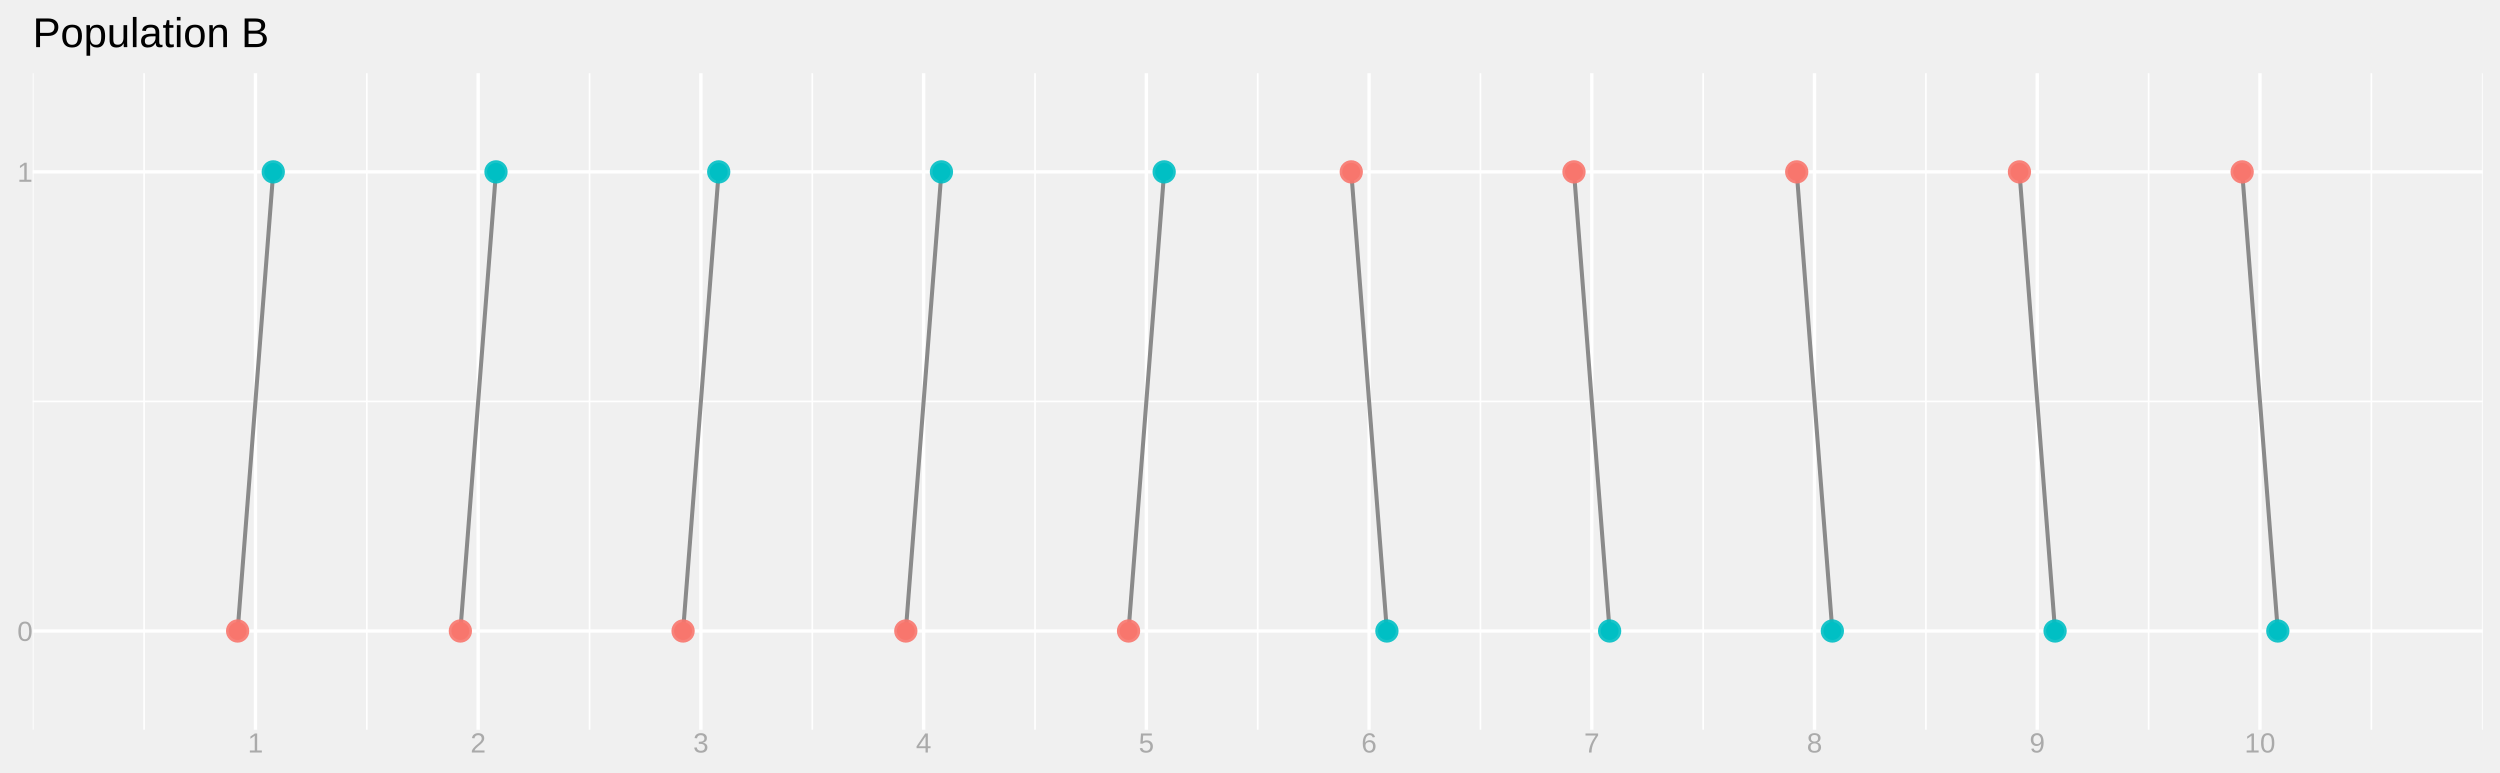
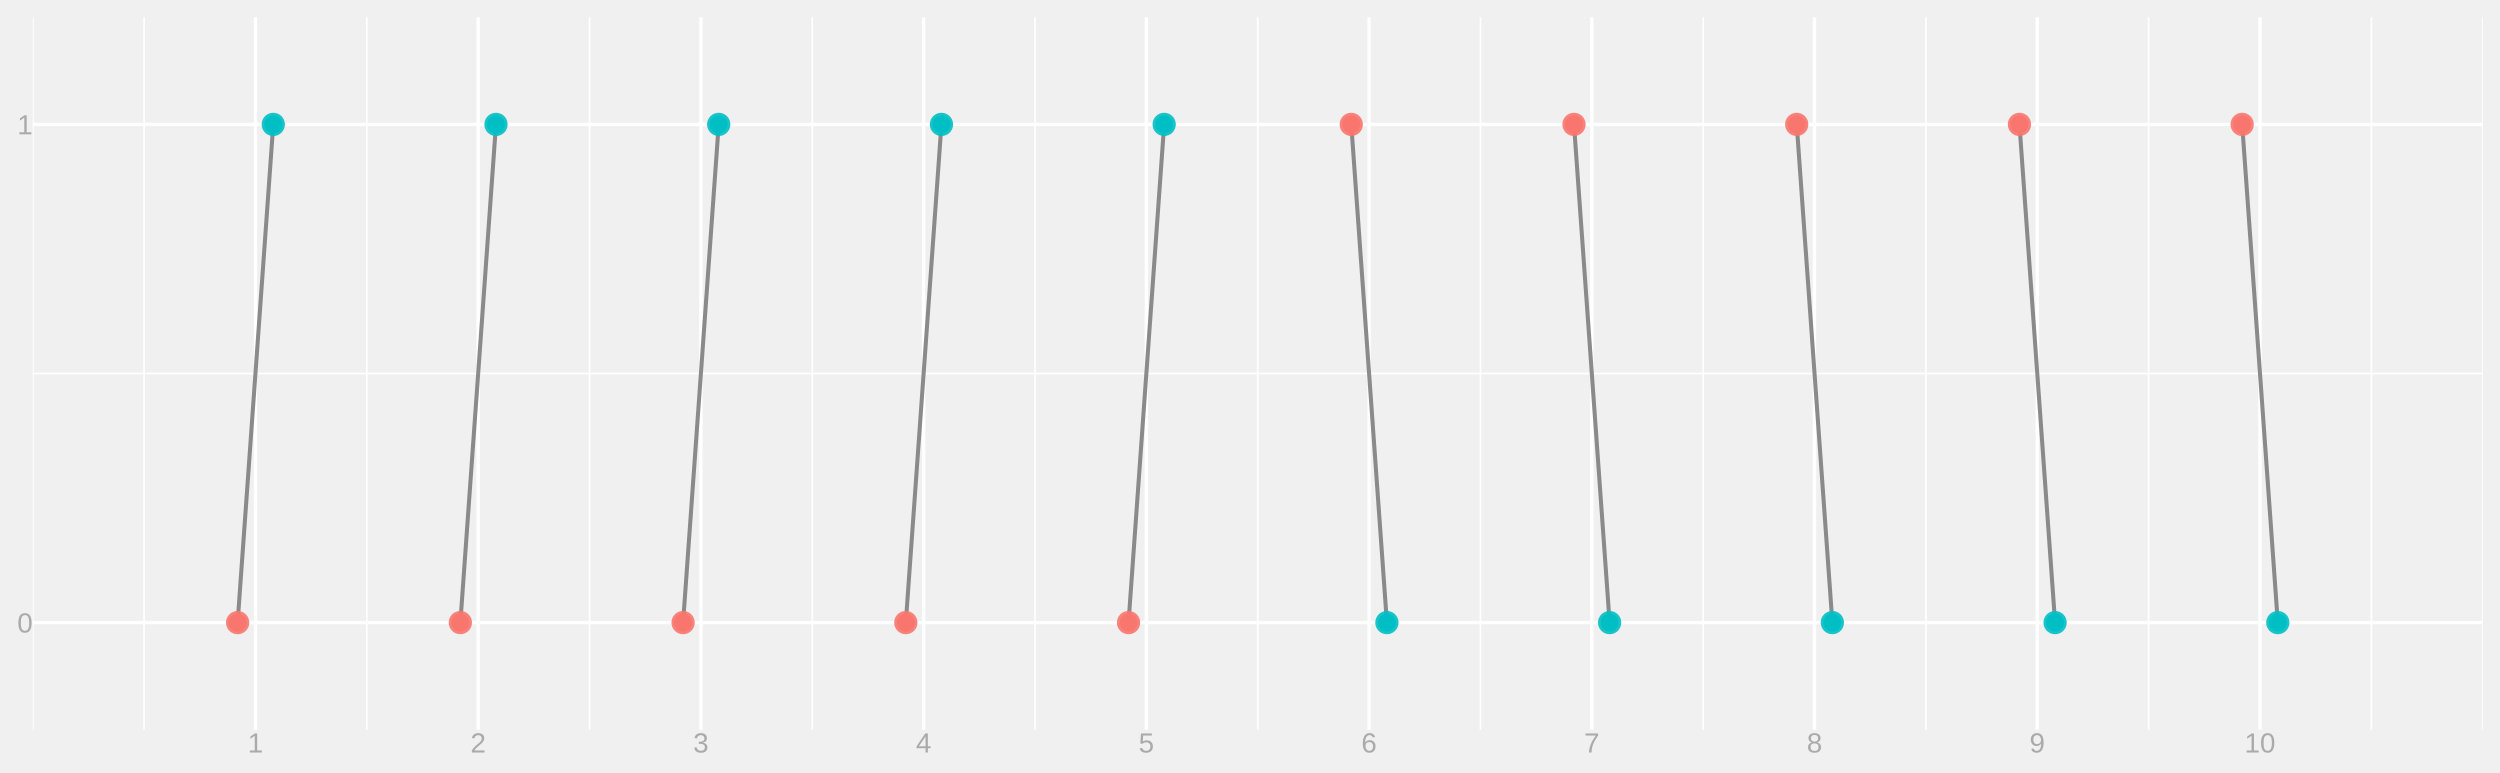
<svg xmlns="http://www.w3.org/2000/svg" width="792.00pt" height="244.80pt" viewBox="0 0 792.00 244.80">
  <g class="svglite">
    <defs>
      <style type="text/css">
    .svglite line, .svglite polyline, .svglite polygon, .svglite path, .svglite rect, .svglite circle {
      fill: none;
      stroke: #000000;
      stroke-linecap: round;
      stroke-linejoin: round;
      stroke-miterlimit: 10.00;
    }
    .svglite text {
      white-space: pre;
    }
    .svglite g.glyphgroup path {
      fill: inherit;
      stroke: none;
    }
  </style>
    </defs>
    <rect width="100%" height="100%" style="stroke: none; fill: none;" />
    <defs>
      <clipPath id="cpMC4wMHw3OTIuMDB8MC4wMHwyNDQuODA=">
        <rect x="0.00" y="0.00" width="792.00" height="244.80" />
      </clipPath>
    </defs>
    <g clip-path="url(#cpMC4wMHw3OTIuMDB8MC4wMHwyNDQuODA=)">
      <rect x="0.00" y="0.00" width="792.00" height="244.80" style="stroke-width: 1.07; stroke: none;" />
    </g>
    <defs>
-       <clipPath id="cpMTAuMzd8Nzg2LjUyfDIzLjE4fDIzMS4xNw==">
-         <rect x="10.37" y="23.18" width="776.15" height="207.99" />
+       <clipPath id="cpMTAuMzd8Nzg2LjUyfDUuNDh8MjMxLjE3">
+         <rect x="10.37" y="5.48" width="776.15" height="225.69" />
      </clipPath>
    </defs>
-     <g clip-path="url(#cpMTAuMzd8Nzg2LjUyfDIzLjE4fDIzMS4xNw==)">
-       <rect x="10.37" y="23.18" width="776.15" height="207.99" style="stroke-width: 1.07; stroke: none;" />
-       <polyline points="10.37,127.17 786.52,127.17 " style="stroke-width: 0.53; stroke: #FFFFFF; stroke-linecap: butt;" />
-       <polyline points="10.37,231.17 10.37,23.18 " style="stroke-width: 0.53; stroke: #FFFFFF; stroke-linecap: butt;" />
-       <polyline points="45.65,231.17 45.65,23.18 " style="stroke-width: 0.53; stroke: #FFFFFF; stroke-linecap: butt;" />
-       <polyline points="116.21,231.17 116.21,23.18 " style="stroke-width: 0.53; stroke: #FFFFFF; stroke-linecap: butt;" />
-       <polyline points="186.77,231.17 186.77,23.18 " style="stroke-width: 0.53; stroke: #FFFFFF; stroke-linecap: butt;" />
-       <polyline points="257.33,231.17 257.33,23.18 " style="stroke-width: 0.53; stroke: #FFFFFF; stroke-linecap: butt;" />
-       <polyline points="327.89,231.17 327.89,23.18 " style="stroke-width: 0.53; stroke: #FFFFFF; stroke-linecap: butt;" />
-       <polyline points="398.45,231.17 398.45,23.18 " style="stroke-width: 0.53; stroke: #FFFFFF; stroke-linecap: butt;" />
-       <polyline points="469.00,231.17 469.00,23.18 " style="stroke-width: 0.53; stroke: #FFFFFF; stroke-linecap: butt;" />
-       <polyline points="539.56,231.17 539.56,23.18 " style="stroke-width: 0.53; stroke: #FFFFFF; stroke-linecap: butt;" />
-       <polyline points="610.12,231.17 610.12,23.18 " style="stroke-width: 0.53; stroke: #FFFFFF; stroke-linecap: butt;" />
-       <polyline points="680.68,231.17 680.68,23.18 " style="stroke-width: 0.53; stroke: #FFFFFF; stroke-linecap: butt;" />
-       <polyline points="751.24,231.17 751.24,23.18 " style="stroke-width: 0.53; stroke: #FFFFFF; stroke-linecap: butt;" />
-       <polyline points="786.52,231.17 786.52,23.18 " style="stroke-width: 0.53; stroke: #FFFFFF; stroke-linecap: butt;" />
-       <polyline points="10.37,199.90 786.52,199.90 " style="stroke-width: 1.07; stroke: #FFFFFF; stroke-linecap: butt;" />
-       <polyline points="10.37,54.45 786.52,54.45 " style="stroke-width: 1.07; stroke: #FFFFFF; stroke-linecap: butt;" />
-       <polyline points="80.93,231.17 80.93,23.18 " style="stroke-width: 1.07; stroke: #FFFFFF; stroke-linecap: butt;" />
-       <polyline points="151.49,231.17 151.49,23.18 " style="stroke-width: 1.07; stroke: #FFFFFF; stroke-linecap: butt;" />
-       <polyline points="222.05,231.17 222.05,23.18 " style="stroke-width: 1.07; stroke: #FFFFFF; stroke-linecap: butt;" />
-       <polyline points="292.61,231.17 292.61,23.18 " style="stroke-width: 1.07; stroke: #FFFFFF; stroke-linecap: butt;" />
-       <polyline points="363.17,231.17 363.17,23.18 " style="stroke-width: 1.07; stroke: #FFFFFF; stroke-linecap: butt;" />
-       <polyline points="433.72,231.17 433.72,23.18 " style="stroke-width: 1.07; stroke: #FFFFFF; stroke-linecap: butt;" />
-       <polyline points="504.28,231.17 504.28,23.18 " style="stroke-width: 1.07; stroke: #FFFFFF; stroke-linecap: butt;" />
-       <polyline points="574.84,231.17 574.84,23.18 " style="stroke-width: 1.07; stroke: #FFFFFF; stroke-linecap: butt;" />
-       <polyline points="645.40,231.17 645.40,23.18 " style="stroke-width: 1.07; stroke: #FFFFFF; stroke-linecap: butt;" />
-       <polyline points="715.96,231.17 715.96,23.18 " style="stroke-width: 1.07; stroke: #FFFFFF; stroke-linecap: butt;" />
-       <line x1="75.28" y1="199.90" x2="86.57" y2="54.45" style="stroke-width: 1.28; stroke: #7F7F7F; stroke-opacity: 0.90; stroke-linecap: butt;" />
-       <line x1="145.84" y1="199.90" x2="157.13" y2="54.45" style="stroke-width: 1.28; stroke: #7F7F7F; stroke-opacity: 0.90; stroke-linecap: butt;" />
-       <line x1="216.40" y1="199.90" x2="227.69" y2="54.45" style="stroke-width: 1.28; stroke: #7F7F7F; stroke-opacity: 0.90; stroke-linecap: butt;" />
-       <line x1="286.96" y1="199.90" x2="298.25" y2="54.45" style="stroke-width: 1.28; stroke: #7F7F7F; stroke-opacity: 0.90; stroke-linecap: butt;" />
-       <line x1="357.52" y1="199.90" x2="368.81" y2="54.45" style="stroke-width: 1.28; stroke: #7F7F7F; stroke-opacity: 0.90; stroke-linecap: butt;" />
-       <line x1="428.08" y1="54.45" x2="439.37" y2="199.90" style="stroke-width: 1.28; stroke: #7F7F7F; stroke-opacity: 0.90; stroke-linecap: butt;" />
-       <line x1="498.64" y1="54.45" x2="509.93" y2="199.90" style="stroke-width: 1.28; stroke: #7F7F7F; stroke-opacity: 0.90; stroke-linecap: butt;" />
-       <line x1="569.20" y1="54.45" x2="580.49" y2="199.90" style="stroke-width: 1.28; stroke: #7F7F7F; stroke-opacity: 0.90; stroke-linecap: butt;" />
-       <line x1="639.76" y1="54.45" x2="651.05" y2="199.90" style="stroke-width: 1.28; stroke: #7F7F7F; stroke-opacity: 0.90; stroke-linecap: butt;" />
-       <line x1="710.32" y1="54.45" x2="721.61" y2="199.90" style="stroke-width: 1.28; stroke: #7F7F7F; stroke-opacity: 0.90; stroke-linecap: butt;" />
-       <circle cx="75.28" cy="199.90" r="2.91" style="stroke-width: 1.56; stroke: #F8766D; stroke-opacity: 0.90;" />
-       <circle cx="145.84" cy="199.90" r="2.91" style="stroke-width: 1.56; stroke: #F8766D; stroke-opacity: 0.90;" />
-       <circle cx="216.40" cy="199.90" r="2.91" style="stroke-width: 1.56; stroke: #F8766D; stroke-opacity: 0.90;" />
-       <circle cx="286.96" cy="199.90" r="2.91" style="stroke-width: 1.56; stroke: #F8766D; stroke-opacity: 0.90;" />
-       <circle cx="357.52" cy="199.90" r="2.91" style="stroke-width: 1.56; stroke: #F8766D; stroke-opacity: 0.90;" />
-       <circle cx="428.08" cy="54.45" r="2.91" style="stroke-width: 1.56; stroke: #F8766D; stroke-opacity: 0.90;" />
-       <circle cx="498.64" cy="54.45" r="2.91" style="stroke-width: 1.56; stroke: #F8766D; stroke-opacity: 0.90;" />
-       <circle cx="569.20" cy="54.45" r="2.91" style="stroke-width: 1.56; stroke: #F8766D; stroke-opacity: 0.90;" />
-       <circle cx="639.76" cy="54.45" r="2.91" style="stroke-width: 1.56; stroke: #F8766D; stroke-opacity: 0.90;" />
-       <circle cx="710.32" cy="54.45" r="2.91" style="stroke-width: 1.56; stroke: #F8766D; stroke-opacity: 0.90;" />
-       <circle cx="86.57" cy="54.45" r="2.91" style="stroke-width: 1.56; stroke: #00BFC4; stroke-opacity: 0.90;" />
-       <circle cx="157.13" cy="54.45" r="2.91" style="stroke-width: 1.56; stroke: #00BFC4; stroke-opacity: 0.90;" />
-       <circle cx="227.69" cy="54.45" r="2.91" style="stroke-width: 1.56; stroke: #00BFC4; stroke-opacity: 0.90;" />
-       <circle cx="298.25" cy="54.45" r="2.91" style="stroke-width: 1.56; stroke: #00BFC4; stroke-opacity: 0.90;" />
-       <circle cx="368.81" cy="54.45" r="2.91" style="stroke-width: 1.56; stroke: #00BFC4; stroke-opacity: 0.90;" />
-       <circle cx="439.37" cy="199.90" r="2.91" style="stroke-width: 1.56; stroke: #00BFC4; stroke-opacity: 0.90;" />
-       <circle cx="509.93" cy="199.90" r="2.91" style="stroke-width: 1.56; stroke: #00BFC4; stroke-opacity: 0.90;" />
-       <circle cx="580.49" cy="199.90" r="2.91" style="stroke-width: 1.56; stroke: #00BFC4; stroke-opacity: 0.90;" />
-       <circle cx="651.05" cy="199.90" r="2.91" style="stroke-width: 1.56; stroke: #00BFC4; stroke-opacity: 0.90;" />
-       <circle cx="721.61" cy="199.90" r="2.91" style="stroke-width: 1.56; stroke: #00BFC4; stroke-opacity: 0.90;" />
-       <circle cx="75.28" cy="199.90" r="2.49" style="stroke-width: 0.71; stroke: #F8766D; fill: #F8766D;" />
-       <circle cx="145.84" cy="199.90" r="2.49" style="stroke-width: 0.71; stroke: #F8766D; fill: #F8766D;" />
-       <circle cx="216.40" cy="199.90" r="2.49" style="stroke-width: 0.71; stroke: #F8766D; fill: #F8766D;" />
-       <circle cx="286.96" cy="199.90" r="2.49" style="stroke-width: 0.71; stroke: #F8766D; fill: #F8766D;" />
-       <circle cx="357.52" cy="199.90" r="2.49" style="stroke-width: 0.71; stroke: #F8766D; fill: #F8766D;" />
-       <circle cx="428.08" cy="54.45" r="2.49" style="stroke-width: 0.71; stroke: #F8766D; fill: #F8766D;" />
-       <circle cx="498.64" cy="54.45" r="2.49" style="stroke-width: 0.71; stroke: #F8766D; fill: #F8766D;" />
-       <circle cx="569.20" cy="54.45" r="2.49" style="stroke-width: 0.71; stroke: #F8766D; fill: #F8766D;" />
-       <circle cx="639.76" cy="54.45" r="2.49" style="stroke-width: 0.71; stroke: #F8766D; fill: #F8766D;" />
-       <circle cx="710.32" cy="54.45" r="2.49" style="stroke-width: 0.71; stroke: #F8766D; fill: #F8766D;" />
-       <circle cx="86.57" cy="54.45" r="2.49" style="stroke-width: 0.71; stroke: #00BFC4; fill: #00BFC4;" />
-       <circle cx="157.13" cy="54.45" r="2.49" style="stroke-width: 0.71; stroke: #00BFC4; fill: #00BFC4;" />
-       <circle cx="227.69" cy="54.45" r="2.49" style="stroke-width: 0.71; stroke: #00BFC4; fill: #00BFC4;" />
-       <circle cx="298.25" cy="54.45" r="2.49" style="stroke-width: 0.71; stroke: #00BFC4; fill: #00BFC4;" />
-       <circle cx="368.81" cy="54.45" r="2.49" style="stroke-width: 0.71; stroke: #00BFC4; fill: #00BFC4;" />
-       <circle cx="439.37" cy="199.90" r="2.49" style="stroke-width: 0.71; stroke: #00BFC4; fill: #00BFC4;" />
-       <circle cx="509.93" cy="199.90" r="2.49" style="stroke-width: 0.71; stroke: #00BFC4; fill: #00BFC4;" />
-       <circle cx="580.49" cy="199.90" r="2.49" style="stroke-width: 0.71; stroke: #00BFC4; fill: #00BFC4;" />
-       <circle cx="651.05" cy="199.90" r="2.49" style="stroke-width: 0.71; stroke: #00BFC4; fill: #00BFC4;" />
-       <circle cx="721.61" cy="199.90" r="2.49" style="stroke-width: 0.71; stroke: #00BFC4; fill: #00BFC4;" />
+     <g clip-path="url(#cpMTAuMzd8Nzg2LjUyfDUuNDh8MjMxLjE3)">
+       <rect x="10.37" y="5.48" width="776.15" height="225.69" style="stroke-width: 1.07; stroke: none;" />
+       <polyline points="10.37,118.32 786.52,118.32 " style="stroke-width: 0.53; stroke: #FFFFFF; stroke-linecap: butt;" />
+       <polyline points="10.37,231.17 10.37,5.48 " style="stroke-width: 0.53; stroke: #FFFFFF; stroke-linecap: butt;" />
+       <polyline points="45.65,231.17 45.65,5.48 " style="stroke-width: 0.53; stroke: #FFFFFF; stroke-linecap: butt;" />
+       <polyline points="116.21,231.17 116.21,5.48 " style="stroke-width: 0.53; stroke: #FFFFFF; stroke-linecap: butt;" />
+       <polyline points="186.77,231.17 186.77,5.48 " style="stroke-width: 0.53; stroke: #FFFFFF; stroke-linecap: butt;" />
+       <polyline points="257.33,231.17 257.33,5.48 " style="stroke-width: 0.53; stroke: #FFFFFF; stroke-linecap: butt;" />
+       <polyline points="327.89,231.17 327.89,5.48 " style="stroke-width: 0.53; stroke: #FFFFFF; stroke-linecap: butt;" />
+       <polyline points="398.45,231.17 398.45,5.48 " style="stroke-width: 0.53; stroke: #FFFFFF; stroke-linecap: butt;" />
+       <polyline points="469.00,231.17 469.00,5.48 " style="stroke-width: 0.53; stroke: #FFFFFF; stroke-linecap: butt;" />
+       <polyline points="539.56,231.17 539.56,5.48 " style="stroke-width: 0.53; stroke: #FFFFFF; stroke-linecap: butt;" />
+       <polyline points="610.12,231.17 610.12,5.48 " style="stroke-width: 0.53; stroke: #FFFFFF; stroke-linecap: butt;" />
+       <polyline points="680.68,231.17 680.68,5.48 " style="stroke-width: 0.53; stroke: #FFFFFF; stroke-linecap: butt;" />
+       <polyline points="751.24,231.17 751.24,5.48 " style="stroke-width: 0.53; stroke: #FFFFFF; stroke-linecap: butt;" />
+       <polyline points="786.52,231.17 786.52,5.48 " style="stroke-width: 0.53; stroke: #FFFFFF; stroke-linecap: butt;" />
+       <polyline points="10.37,197.24 786.52,197.24 " style="stroke-width: 1.07; stroke: #FFFFFF; stroke-linecap: butt;" />
+       <polyline points="10.37,39.41 786.52,39.41 " style="stroke-width: 1.07; stroke: #FFFFFF; stroke-linecap: butt;" />
+       <polyline points="80.93,231.17 80.93,5.48 " style="stroke-width: 1.07; stroke: #FFFFFF; stroke-linecap: butt;" />
+       <polyline points="151.49,231.17 151.49,5.48 " style="stroke-width: 1.07; stroke: #FFFFFF; stroke-linecap: butt;" />
+       <polyline points="222.05,231.17 222.05,5.48 " style="stroke-width: 1.07; stroke: #FFFFFF; stroke-linecap: butt;" />
+       <polyline points="292.61,231.17 292.61,5.48 " style="stroke-width: 1.07; stroke: #FFFFFF; stroke-linecap: butt;" />
+       <polyline points="363.17,231.17 363.17,5.48 " style="stroke-width: 1.07; stroke: #FFFFFF; stroke-linecap: butt;" />
+       <polyline points="433.72,231.17 433.72,5.48 " style="stroke-width: 1.07; stroke: #FFFFFF; stroke-linecap: butt;" />
+       <polyline points="504.28,231.17 504.28,5.48 " style="stroke-width: 1.07; stroke: #FFFFFF; stroke-linecap: butt;" />
+       <polyline points="574.84,231.17 574.84,5.48 " style="stroke-width: 1.07; stroke: #FFFFFF; stroke-linecap: butt;" />
+       <polyline points="645.40,231.17 645.40,5.48 " style="stroke-width: 1.07; stroke: #FFFFFF; stroke-linecap: butt;" />
+       <polyline points="715.96,231.17 715.96,5.48 " style="stroke-width: 1.07; stroke: #FFFFFF; stroke-linecap: butt;" />
+       <line x1="75.28" y1="197.24" x2="86.57" y2="39.41" style="stroke-width: 1.28; stroke: #7F7F7F; stroke-opacity: 0.90; stroke-linecap: butt;" />
+       <line x1="145.84" y1="197.24" x2="157.13" y2="39.41" style="stroke-width: 1.28; stroke: #7F7F7F; stroke-opacity: 0.90; stroke-linecap: butt;" />
+       <line x1="216.40" y1="197.24" x2="227.69" y2="39.41" style="stroke-width: 1.28; stroke: #7F7F7F; stroke-opacity: 0.90; stroke-linecap: butt;" />
+       <line x1="286.96" y1="197.24" x2="298.25" y2="39.41" style="stroke-width: 1.28; stroke: #7F7F7F; stroke-opacity: 0.90; stroke-linecap: butt;" />
+       <line x1="357.52" y1="197.24" x2="368.81" y2="39.41" style="stroke-width: 1.28; stroke: #7F7F7F; stroke-opacity: 0.90; stroke-linecap: butt;" />
+       <line x1="428.08" y1="39.41" x2="439.37" y2="197.24" style="stroke-width: 1.28; stroke: #7F7F7F; stroke-opacity: 0.90; stroke-linecap: butt;" />
+       <line x1="498.64" y1="39.41" x2="509.93" y2="197.24" style="stroke-width: 1.28; stroke: #7F7F7F; stroke-opacity: 0.90; stroke-linecap: butt;" />
+       <line x1="569.20" y1="39.41" x2="580.49" y2="197.24" style="stroke-width: 1.28; stroke: #7F7F7F; stroke-opacity: 0.90; stroke-linecap: butt;" />
+       <line x1="639.76" y1="39.41" x2="651.05" y2="197.24" style="stroke-width: 1.28; stroke: #7F7F7F; stroke-opacity: 0.90; stroke-linecap: butt;" />
+       <line x1="710.32" y1="39.41" x2="721.61" y2="197.24" style="stroke-width: 1.28; stroke: #7F7F7F; stroke-opacity: 0.90; stroke-linecap: butt;" />
+       <circle cx="75.28" cy="197.24" r="2.91" style="stroke-width: 1.56; stroke: #F8766D; stroke-opacity: 0.90;" />
+       <circle cx="145.84" cy="197.24" r="2.91" style="stroke-width: 1.56; stroke: #F8766D; stroke-opacity: 0.90;" />
+       <circle cx="216.40" cy="197.24" r="2.91" style="stroke-width: 1.56; stroke: #F8766D; stroke-opacity: 0.90;" />
+       <circle cx="286.96" cy="197.24" r="2.91" style="stroke-width: 1.56; stroke: #F8766D; stroke-opacity: 0.90;" />
+       <circle cx="357.52" cy="197.24" r="2.91" style="stroke-width: 1.56; stroke: #F8766D; stroke-opacity: 0.90;" />
+       <circle cx="428.08" cy="39.41" r="2.91" style="stroke-width: 1.56; stroke: #F8766D; stroke-opacity: 0.90;" />
+       <circle cx="498.64" cy="39.41" r="2.91" style="stroke-width: 1.56; stroke: #F8766D; stroke-opacity: 0.90;" />
+       <circle cx="569.20" cy="39.41" r="2.91" style="stroke-width: 1.56; stroke: #F8766D; stroke-opacity: 0.90;" />
+       <circle cx="639.76" cy="39.41" r="2.91" style="stroke-width: 1.56; stroke: #F8766D; stroke-opacity: 0.90;" />
+       <circle cx="710.32" cy="39.41" r="2.91" style="stroke-width: 1.56; stroke: #F8766D; stroke-opacity: 0.90;" />
+       <circle cx="86.57" cy="39.41" r="2.91" style="stroke-width: 1.56; stroke: #00BFC4; stroke-opacity: 0.90;" />
+       <circle cx="157.13" cy="39.41" r="2.91" style="stroke-width: 1.56; stroke: #00BFC4; stroke-opacity: 0.90;" />
+       <circle cx="227.69" cy="39.41" r="2.91" style="stroke-width: 1.56; stroke: #00BFC4; stroke-opacity: 0.90;" />
+       <circle cx="298.25" cy="39.41" r="2.91" style="stroke-width: 1.56; stroke: #00BFC4; stroke-opacity: 0.90;" />
+       <circle cx="368.81" cy="39.41" r="2.91" style="stroke-width: 1.56; stroke: #00BFC4; stroke-opacity: 0.90;" />
+       <circle cx="439.37" cy="197.24" r="2.91" style="stroke-width: 1.56; stroke: #00BFC4; stroke-opacity: 0.90;" />
+       <circle cx="509.93" cy="197.24" r="2.91" style="stroke-width: 1.56; stroke: #00BFC4; stroke-opacity: 0.90;" />
+       <circle cx="580.49" cy="197.24" r="2.91" style="stroke-width: 1.56; stroke: #00BFC4; stroke-opacity: 0.90;" />
+       <circle cx="651.05" cy="197.24" r="2.91" style="stroke-width: 1.56; stroke: #00BFC4; stroke-opacity: 0.90;" />
+       <circle cx="721.61" cy="197.24" r="2.91" style="stroke-width: 1.56; stroke: #00BFC4; stroke-opacity: 0.90;" />
+       <circle cx="75.28" cy="197.24" r="2.49" style="stroke-width: 0.71; stroke: #F8766D; fill: #F8766D;" />
+       <circle cx="145.84" cy="197.24" r="2.49" style="stroke-width: 0.71; stroke: #F8766D; fill: #F8766D;" />
+       <circle cx="216.40" cy="197.24" r="2.49" style="stroke-width: 0.71; stroke: #F8766D; fill: #F8766D;" />
+       <circle cx="286.96" cy="197.24" r="2.49" style="stroke-width: 0.71; stroke: #F8766D; fill: #F8766D;" />
+       <circle cx="357.52" cy="197.24" r="2.49" style="stroke-width: 0.71; stroke: #F8766D; fill: #F8766D;" />
+       <circle cx="428.08" cy="39.41" r="2.49" style="stroke-width: 0.71; stroke: #F8766D; fill: #F8766D;" />
+       <circle cx="498.64" cy="39.41" r="2.49" style="stroke-width: 0.71; stroke: #F8766D; fill: #F8766D;" />
+       <circle cx="569.20" cy="39.41" r="2.49" style="stroke-width: 0.71; stroke: #F8766D; fill: #F8766D;" />
+       <circle cx="639.76" cy="39.41" r="2.49" style="stroke-width: 0.71; stroke: #F8766D; fill: #F8766D;" />
+       <circle cx="710.32" cy="39.41" r="2.49" style="stroke-width: 0.71; stroke: #F8766D; fill: #F8766D;" />
+       <circle cx="86.57" cy="39.41" r="2.49" style="stroke-width: 0.71; stroke: #00BFC4; fill: #00BFC4;" />
+       <circle cx="157.13" cy="39.41" r="2.49" style="stroke-width: 0.71; stroke: #00BFC4; fill: #00BFC4;" />
+       <circle cx="227.69" cy="39.41" r="2.49" style="stroke-width: 0.71; stroke: #00BFC4; fill: #00BFC4;" />
+       <circle cx="298.25" cy="39.41" r="2.49" style="stroke-width: 0.71; stroke: #00BFC4; fill: #00BFC4;" />
+       <circle cx="368.81" cy="39.41" r="2.49" style="stroke-width: 0.71; stroke: #00BFC4; fill: #00BFC4;" />
+       <circle cx="439.37" cy="197.24" r="2.49" style="stroke-width: 0.71; stroke: #00BFC4; fill: #00BFC4;" />
+       <circle cx="509.93" cy="197.24" r="2.49" style="stroke-width: 0.71; stroke: #00BFC4; fill: #00BFC4;" />
+       <circle cx="580.49" cy="197.24" r="2.49" style="stroke-width: 0.71; stroke: #00BFC4; fill: #00BFC4;" />
+       <circle cx="651.05" cy="197.24" r="2.49" style="stroke-width: 0.71; stroke: #00BFC4; fill: #00BFC4;" />
+       <circle cx="721.61" cy="197.24" r="2.49" style="stroke-width: 0.71; stroke: #00BFC4; fill: #00BFC4;" />
    </g>
    <g clip-path="url(#cpMC4wMHw3OTIuMDB8MC4wMHwyNDQuODA=)">
-       <text x="7.92" y="203.05" text-anchor="middle" style="font-size: 8.80px;fill: #AAAAAA; font-family: &quot;Arial&quot;;" textLength="4.89px" lengthAdjust="spacingAndGlyphs">0</text>
-       <text x="7.92" y="57.60" text-anchor="middle" style="font-size: 8.80px;fill: #AAAAAA; font-family: &quot;Arial&quot;;" textLength="4.89px" lengthAdjust="spacingAndGlyphs">1</text>
+       <text x="7.92" y="200.39" text-anchor="middle" style="font-size: 8.80px;fill: #AAAAAA; font-family: &quot;Arial&quot;;" textLength="4.89px" lengthAdjust="spacingAndGlyphs">0</text>
+       <text x="7.92" y="42.56" text-anchor="middle" style="font-size: 8.80px;fill: #AAAAAA; font-family: &quot;Arial&quot;;" textLength="4.89px" lengthAdjust="spacingAndGlyphs">1</text>
      <text x="80.93" y="238.40" text-anchor="middle" style="font-size: 8.80px;fill: #AAAAAA; font-family: &quot;Arial&quot;;" textLength="4.89px" lengthAdjust="spacingAndGlyphs">1</text>
      <text x="151.49" y="238.40" text-anchor="middle" style="font-size: 8.80px;fill: #AAAAAA; font-family: &quot;Arial&quot;;" textLength="4.89px" lengthAdjust="spacingAndGlyphs">2</text>
      <text x="222.05" y="238.40" text-anchor="middle" style="font-size: 8.80px;fill: #AAAAAA; font-family: &quot;Arial&quot;;" textLength="4.89px" lengthAdjust="spacingAndGlyphs">3</text>
      <text x="292.61" y="238.40" text-anchor="middle" style="font-size: 8.80px;fill: #AAAAAA; font-family: &quot;Arial&quot;;" textLength="4.89px" lengthAdjust="spacingAndGlyphs">4</text>
      <text x="363.17" y="238.40" text-anchor="middle" style="font-size: 8.80px;fill: #AAAAAA; font-family: &quot;Arial&quot;;" textLength="4.89px" lengthAdjust="spacingAndGlyphs">5</text>
      <text x="433.72" y="238.40" text-anchor="middle" style="font-size: 8.80px;fill: #AAAAAA; font-family: &quot;Arial&quot;;" textLength="4.89px" lengthAdjust="spacingAndGlyphs">6</text>
      <text x="504.28" y="238.40" text-anchor="middle" style="font-size: 8.80px;fill: #AAAAAA; font-family: &quot;Arial&quot;;" textLength="4.89px" lengthAdjust="spacingAndGlyphs">7</text>
      <text x="574.84" y="238.40" text-anchor="middle" style="font-size: 8.80px;fill: #AAAAAA; font-family: &quot;Arial&quot;;" textLength="4.89px" lengthAdjust="spacingAndGlyphs">8</text>
      <text x="645.40" y="238.40" text-anchor="middle" style="font-size: 8.80px;fill: #AAAAAA; font-family: &quot;Arial&quot;;" textLength="4.89px" lengthAdjust="spacingAndGlyphs">9</text>
      <text x="715.96" y="238.40" text-anchor="middle" style="font-size: 8.80px;fill: #AAAAAA; font-family: &quot;Arial&quot;;" textLength="9.78px" lengthAdjust="spacingAndGlyphs">10</text>
-       <text x="10.37" y="14.93" style="font-size: 13.20px; font-family: &quot;Arial&quot;;" textLength="74.75px" lengthAdjust="spacingAndGlyphs">Population B</text>
    </g>
  </g>
</svg>
